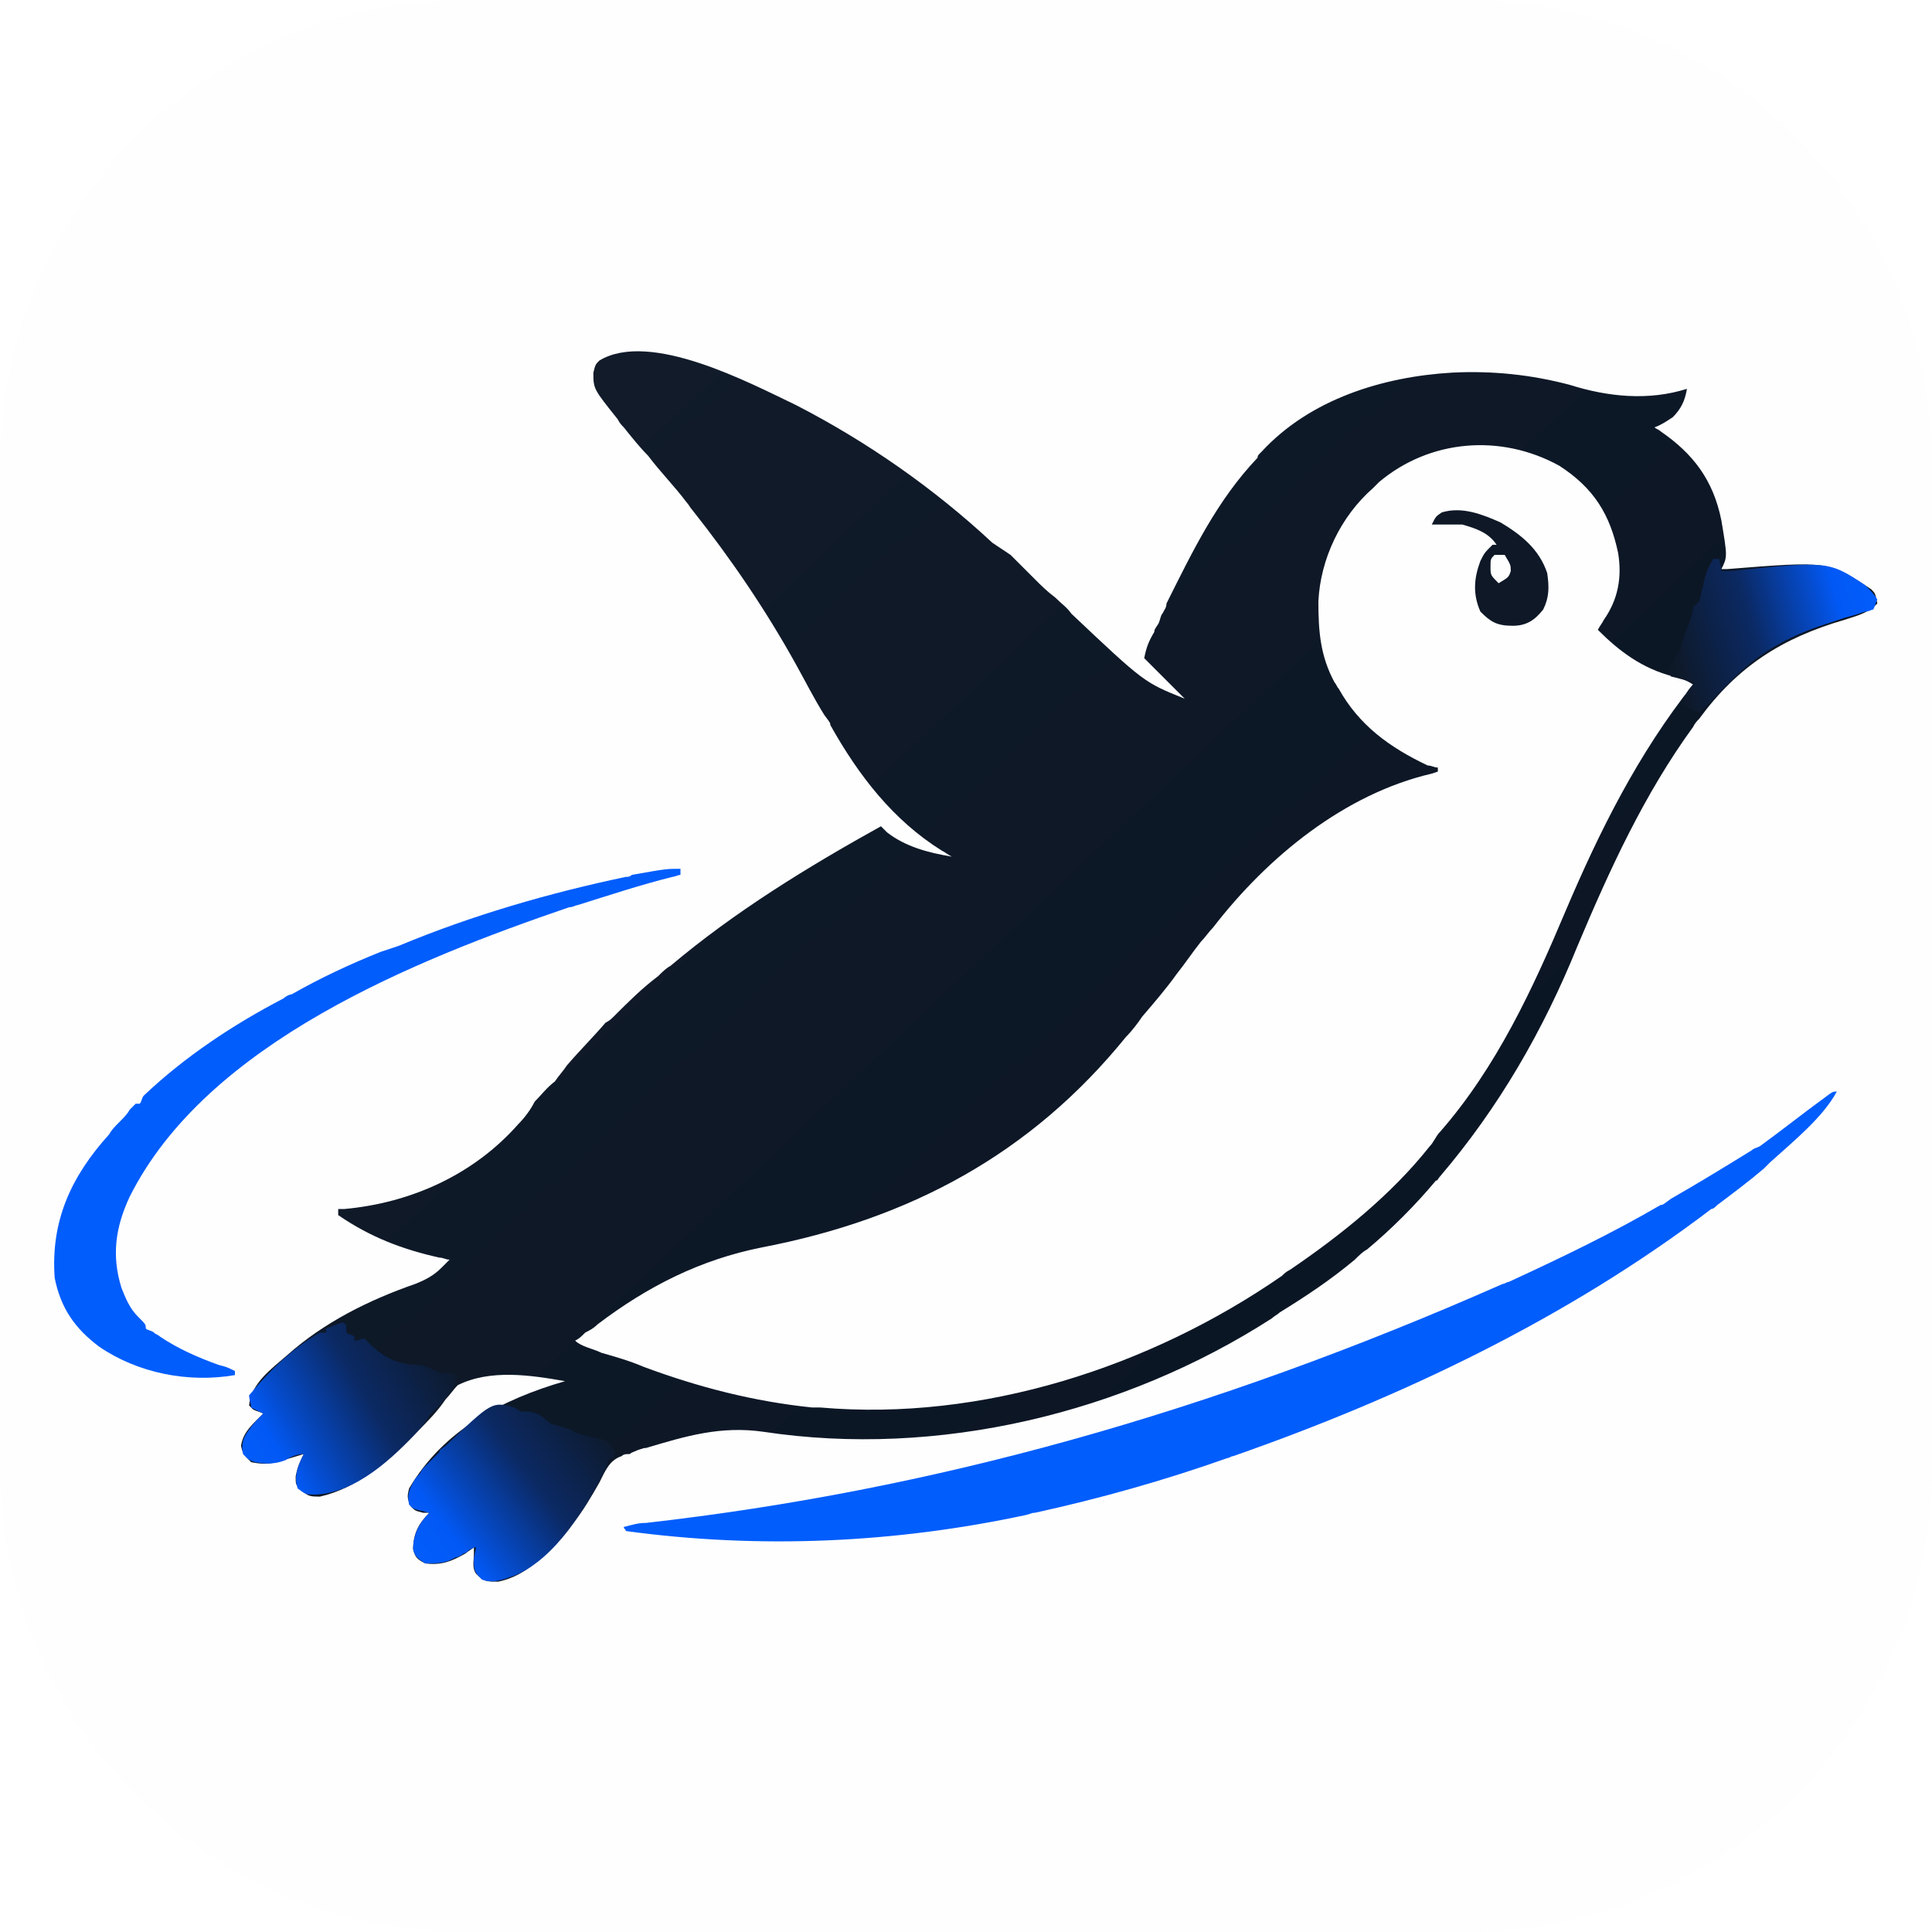
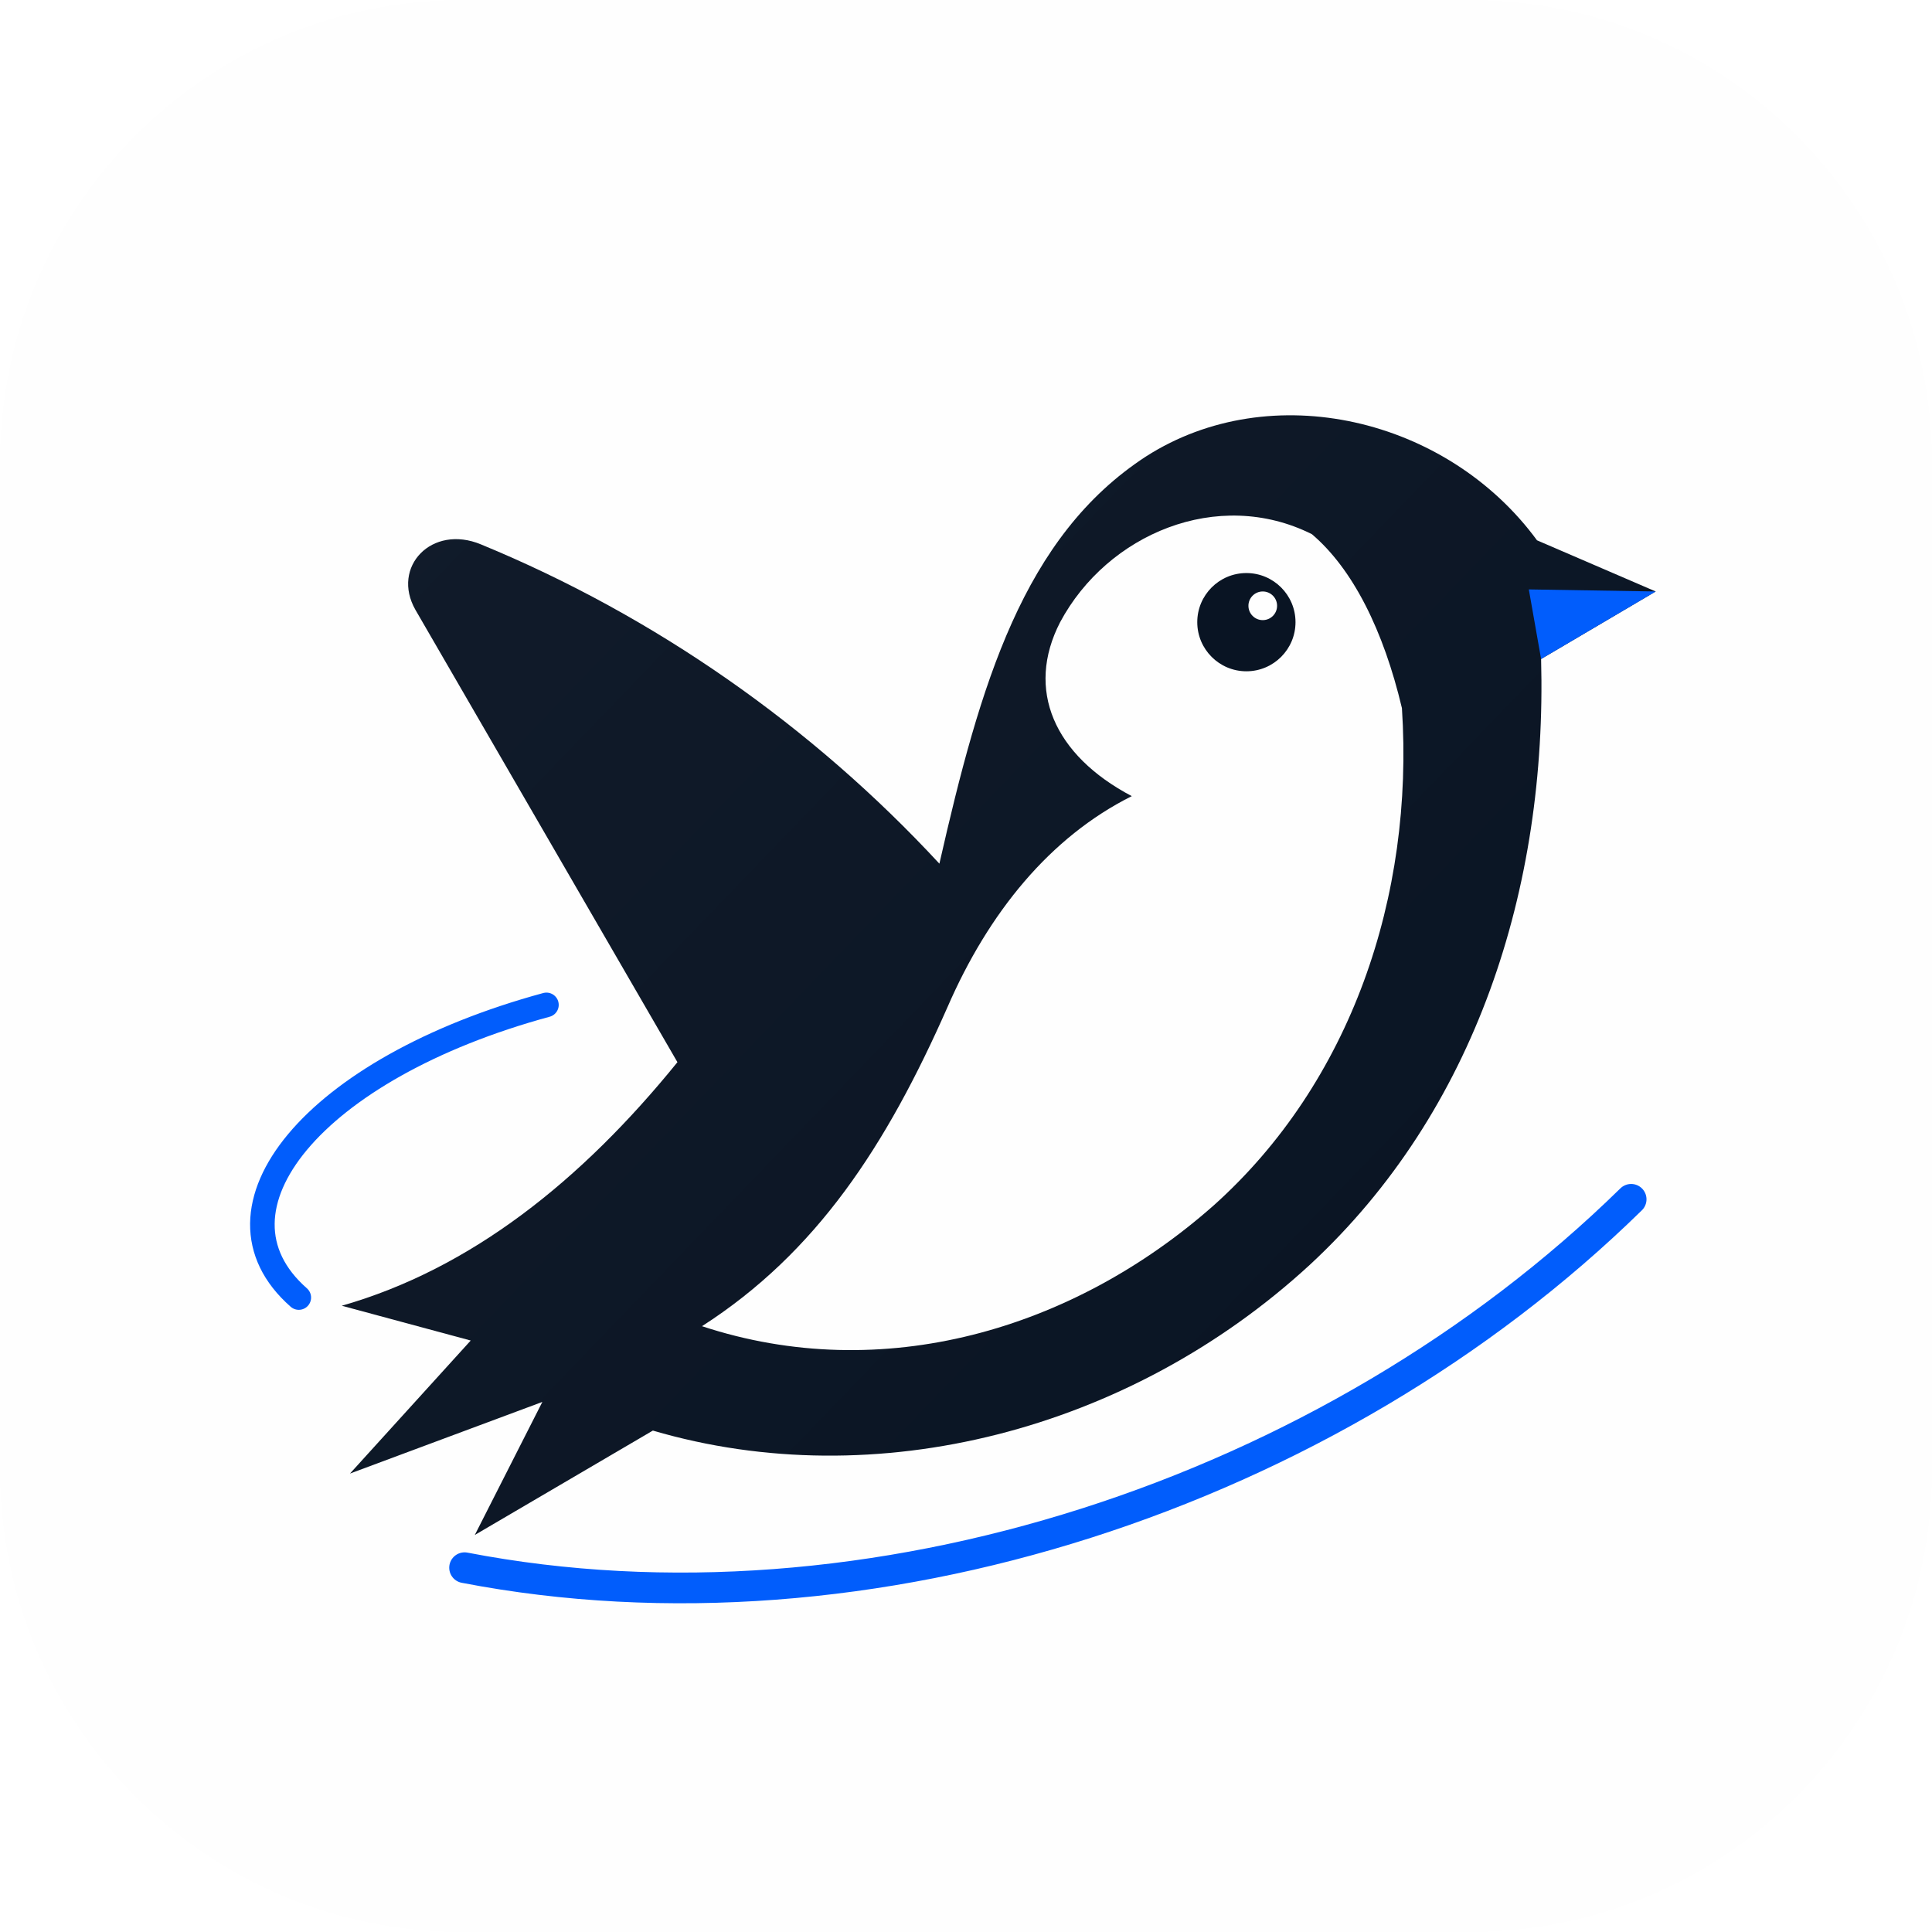
- <svg xmlns="http://www.w3.org/2000/svg" xmlns:xlink="http://www.w3.org/1999/xlink" viewBox="139 129 954 954">
+ <svg xmlns="http://www.w3.org/2000/svg" viewBox="40 40 944 944" role="img" aria-label="PenguinHarness">
  <defs>
-     <clipPath id="rounded">
-       <rect x="139" y="129" width="954" height="954" rx="230" />
-     </clipPath>
-     <linearGradient id="a" x1="432" x2="978" y1="304" y2="884" gradientUnits="userSpaceOnUse">
+     <linearGradient id="navy" x1="250" y1="250" x2="780" y2="760" gradientUnits="userSpaceOnUse">
      <stop stop-color="#111b2a" />
      <stop offset="1" stop-color="#091423" />
    </linearGradient>
-     <linearGradient id="b">
-       <stop stop-color="#0e1928" />
-       <stop offset=".4" stop-color="#0b2963" />
-       <stop offset=".7" stop-color="#054ac8" />
-       <stop offset=".82" stop-color="#0258f4" />
-       <stop offset="1" stop-color="#015dfc" />
-     </linearGradient>
-     <linearGradient xlink:href="#b" id="c" x1="964" x2="1065" y1="451" y2="423" gradientUnits="userSpaceOnUse" />
-     <linearGradient xlink:href="#b" id="d" x1="365" x2="260" y1="800" y2="860" gradientUnits="userSpaceOnUse" />
-     <linearGradient xlink:href="#b" id="e" x1="442" x2="350" y1="836" y2="905" gradientUnits="userSpaceOnUse" />
  </defs>
-   <g clip-path="url(#rounded)">
-     <path fill="#fefefe" d="M0 0h1254v1254H0Z" />
-     <path fill="#015dfc" d="M475 558v3c-1 0-3 1-4 1-16 4-31 9-47 14-1 0-2 1-4 1-76 26-179 67-217 143-7 15-9 29-4 45 2 5 4 10 8 14s4 4 4 6c1 1 3 1 4 2s2 1 3 2c9 6 18 10 29 14 4 1 4 1 8 3v2c-23 4-48-1-67-14-12-9-19-19-22-34-2-28 8-50 27-71 1-2 3-4 5-6s4-4 5-6l3-3h2c1-1 1-3 2-4 20-19 44-35 69-48 1-1 3-2 4-2 14-8 29-15 44-21l9-3c36-15 74-26 112-34 1 0 2 0 3-1 17-3 17-3 24-3m571 110c-7 13-22 25-33 35l-3 3c-7 6-15 12-23 18-1 1-2 2-3 2-71 54-153 93-236 122-1 0-2 1-3 1-31 11-63 20-95 27-1 0-1 0-4 1-65 14-132 17-198 8 0-1-1-1-1-2 4-1 7-2 11-2 141-16 278-54 423-118 1 0 2-1 3-1 26-12 51-24 75-38 1 0 1 0 5-3 14-8 27-16 40-24 1-1 2-1 4-2 11-8 21-16 32-24 4-3 4-3 6-3" />
-     <path fill="url(#a)" d="M532 329c35 18 68 41 97 68l9 6 12 12c3 3 6 6 10 9 3 3 6 5 8 8 36 34 36 34 56 42l-3-3-17-17c1-5 2-8 5-13 0-1 0-1 2-4 1-2 1-4 2-5 1-2 2-3 2-5 13-26 25-51 45-72 0-1 0-1 2-3 24-26 60-37 94-39 20-1 39 1 58 6 19 6 39 8 58 2-1 6-3 10-7 14-3 2-6 4-9 5 1 1 2 1 3 2 16 11 26 24 30 44 3 18 3 18 0 24h3c50-4 50-4 71 10 2 2 2 2 3 7-5 5-10 6-16 8-31 9-53 23-72 49-1 1-2 2-3 4-24 33-41 70-57 108-17 42-39 80-68 114-1 1-1 2-2 2-10 12-22 24-34 34-2 1-4 3-6 5-12 10-24 18-37 26-1 1-3 2-4 3-73 47-165 69-251 56-21-3-38 2-58 8-1 0-1 0-4 1-2 1-3 1-4 2-2 0-3 0-4 1-6 2-8 7-11 13-4 7-8 14-13 20l-3 3c-9 11-19 23-34 26-6 0-7 0-11-4-2-3-1-6-1-10v-3c-1 1-3 2-4 3-7 4-12 6-20 5-4-2-5-3-6-7 0-8 3-13 8-18h-3c-4-1-4-1-6-3-2-4-2-5-1-9 17-29 46-44 77-53-17-3-37-6-53 2-2 2-4 5-6 7-4 6-9 11-14 16l-3 3c-12 12-27 25-45 29-5 0-6 0-10-4-2-2-2-2-2-6 1-5 2-7 4-11-10 3-10 3-13 4-5 1-8 1-13 0-4-4-4-4-5-8 1-7 6-11 11-16-2-1-3-1-5-2l-2-2c1-11 11-18 19-25 18-16 40-27 63-35 5-2 9-4 13-8l4-4c-2 0-3-1-5-1-18-4-34-10-50-21v-3h3c33-3 64-17 86-42 3-3 6-7 8-11 3-3 6-7 10-10 2-3 4-5 6-8 6-7 13-14 19-21 2-1 3-2 4-3 7-7 14-14 22-20 2-2 4-4 6-5 32-27 68-49 104-69l3 3c9 7 20 10 32 12-2-1-3-2-5-3-24-15-41-37-55-62 0-1 0-1-3-5-5-8-9-16-14-25-15-27-32-52-51-76-1-1-2-3-3-4-6-8-13-15-19-23-4-4-8-9-12-14-1-1-2-2-3-4-12-15-12-15-12-23 1-4 1-4 3-6 25-15 74 11 97 22m288 38-3 3c-16 14-26 35-27 56 0 15 1 27 8 40 1 1 1 2 2 3 10 18 25 29 44 38 2 0 3 1 5 1v2l-3 1c-43 10-81 41-108 76-2 2-4 5-6 7-4 5-8 11-12 16-5 7-11 14-17 21-2 3-5 7-8 10-47 58-107 90-180 104-30 6-56 19-81 38-2 2-4 3-6 4-2 2-3 3-5 4 3 3 9 4 13 6 7 2 14 4 21 7 27 10 54 17 83 20h4c80 7 163-20 228-65 1-1 2-2 4-3 25-17 50-37 69-61 2-2 3-5 5-7 28-32 46-71 62-109 17-40 36-78 63-112-3-2-6-3-10-4-15-4-26-12-37-23 1-2 2-3 3-5 7-10 9-21 7-33-4-19-12-32-29-43-29-16-64-13-89 8" />
-     <path fill="url(#c)" d="M985 405h3c0 2 1 4 1 6h4c49-5 49-5 67 7 4 4 4 4 6 7-1 2-1 3-2 5-1 0-2 1-4 1-3 1-6 2-10 3l-9 3c-19 6-35 15-49 30l-3 3-5 5-6 6c-3-1-5-3-8-4 1-5 2-7 6-11l-12-3c0-1-1-3-1-4 1-1 1-2 2-3 3-5 5-9 6-14 1-2 1-3 2-5 2-6 2-6 2-8l3-3c1-3 1-5 2-8 1-5 2-8 5-13" />
-     <path fill="url(#d)" d="M308 782c1 0 1 1 2 1v4c1 1 3 1 4 2v2c2 0 3-1 5-1l2 2c8 8 15 11 26 11 3 1 7 3 10 4h5l3 1c-2 8-8 14-14 20-2 3-3 5-5 7-13 14-31 31-51 32-5 0-5 0-9-3-2-6 0-11 3-17q-4.5 0-9 3c-5 2-10 2-15 1-3-1-3-1-6-4-1-5 0-8 3-12 2-3 4-5 7-8l-6-3c0-2-1-4-1-6 10-12 21-23 35-31h3v-2c3-1 5-2 8-3" />
-     <path fill="url(#e)" d="M393 824c1 1 2 1 3 2h4c6 1 7 3 11 6 3 1 7 2 10 3 1 1 2 1 4 2 3 1 3 1 8 2 6 1 7 2 10 7l-1 3h-2c-1 2-1 3-2 5-9 19-25 45-45 53-6 2-10 4-16 2-4-4-4-5-4-10 0-2 1-4 1-6-1 0-2 1-3 1-1 1-2 2-3 2-1 1-3 2-4 2-5 3-9 3-15 3-3-2-5-3-6-7 0-7 3-13 8-18-1 0-3-1-4-1-4-1-4-1-6-3-1-5 0-7 2-11 1-2 2-3 3-4s1-2 2-3l8-8c0-1 0-1 3-3 23-22 23-22 34-19" />
-     <path fill="#0e1827" d="M880 387c10 6 19 13 23 25 1 7 1 12-2 18-4 5-8 8-15 8-8 0-11-2-16-7-4-9-3-17 0-25 2-4 2-4 6-8h2c-4-6-10-8-17-10h-15c2-4 2-4 5-6 10-3 20 1 29 5m-3 16c-2 2-2 2-2 6s0 4 4 8c5-3 5-3 6-6 0-3 0-3-3-8Z" />
-   </g>
+   <rect x="40" y="40" width="944" height="944" rx="226" fill="#fefefe" />
+   <path d="M207 678C270 660 324 617 371 559L243 338C231 317 251 296 275 306C360 341 437 395 499 462C519 374 540 302 600 263C661 224 747 244 791 304L849 329L793 362C796 474 761 583 680 658C592 739 468 771 359 739L272 790L305 725L211 760L270 695Z" fill="url(#navy)" />
+   <path d="M681 301C635 278 581 301 558 344C541 377 555 409 593 429C553 449 523 486 503 532C473 600 439 652 383 688C471 717 564 690 633 629C700 569 731 478 725 386C716 348 701 318 681 301Z" fill="#fefefe" />
+   <circle cx="649" cy="344" r="24" fill="#091423" />
+   <circle cx="657" cy="336" r="7" fill="#fefefe" />
+   <path d="M787 328L849 329L793 362Z" fill="#015dfc" />
+   <path d="M186 674C137 631 193 562 307 531" fill="none" stroke="#015dfc" stroke-width="12" stroke-linecap="round" />
+   <path d="M267 806C464 844 690 770 837 626" fill="none" stroke="#015dfc" stroke-width="15" stroke-linecap="round" />
</svg>
